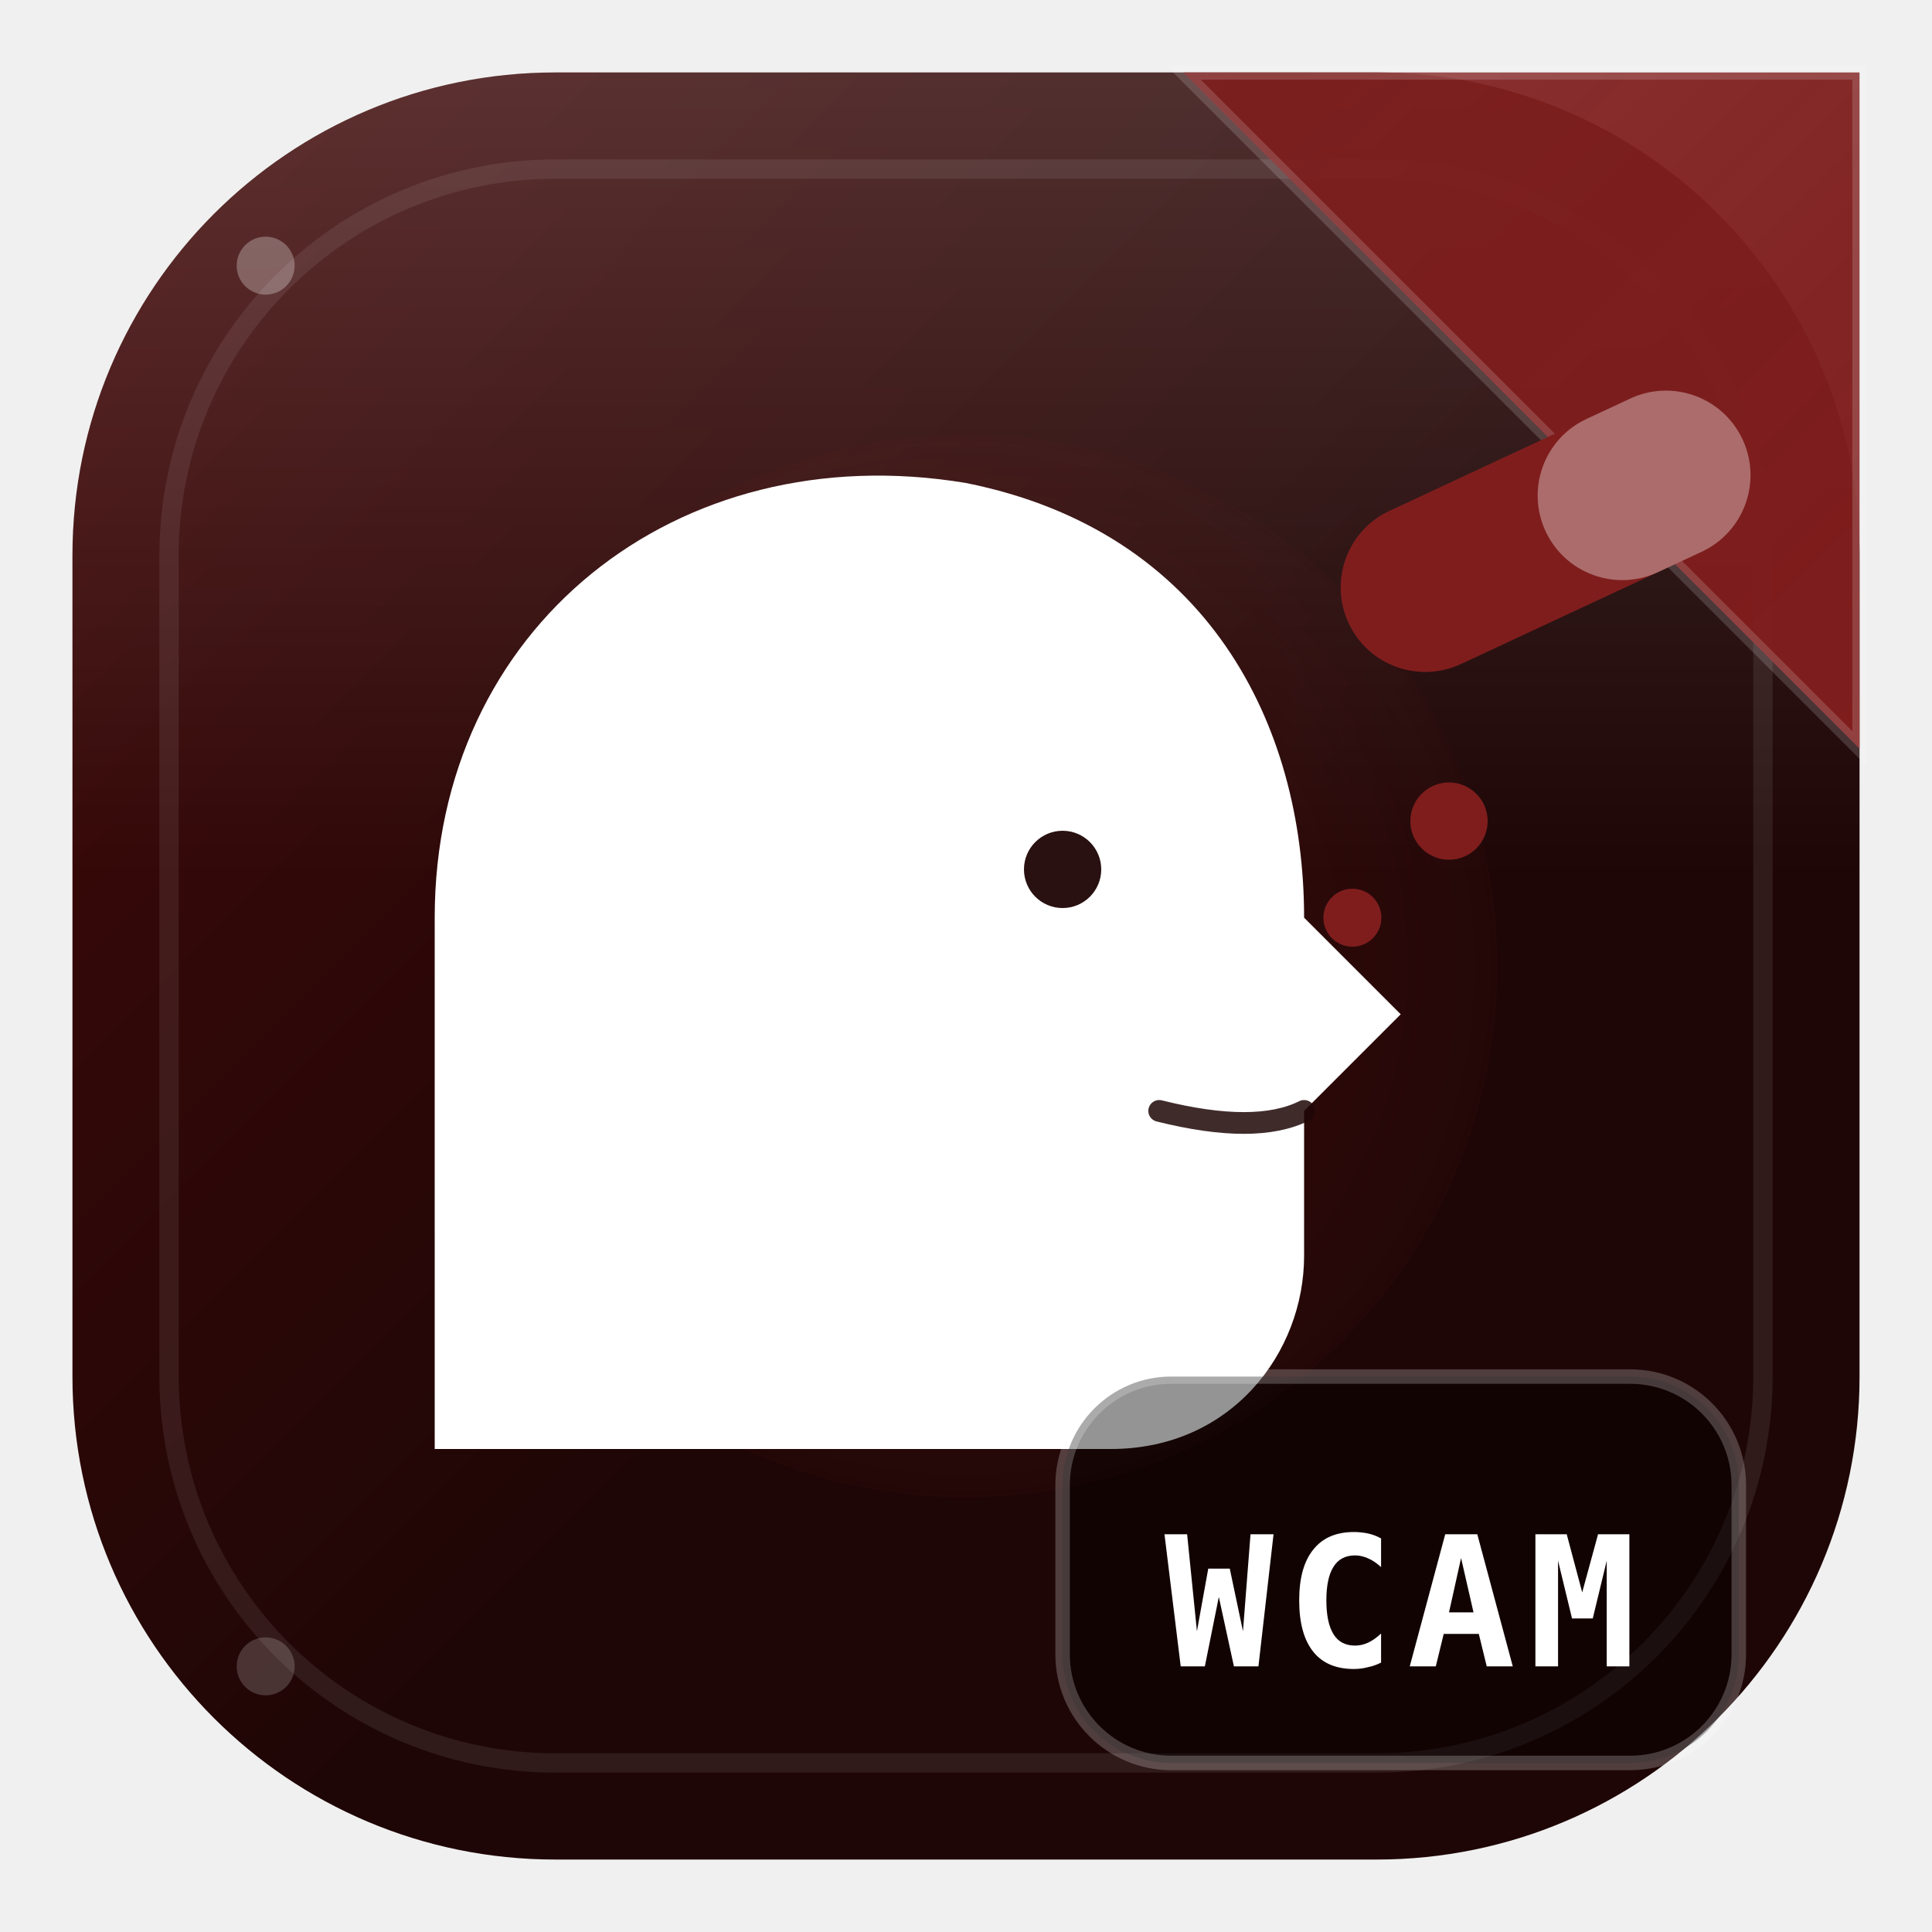
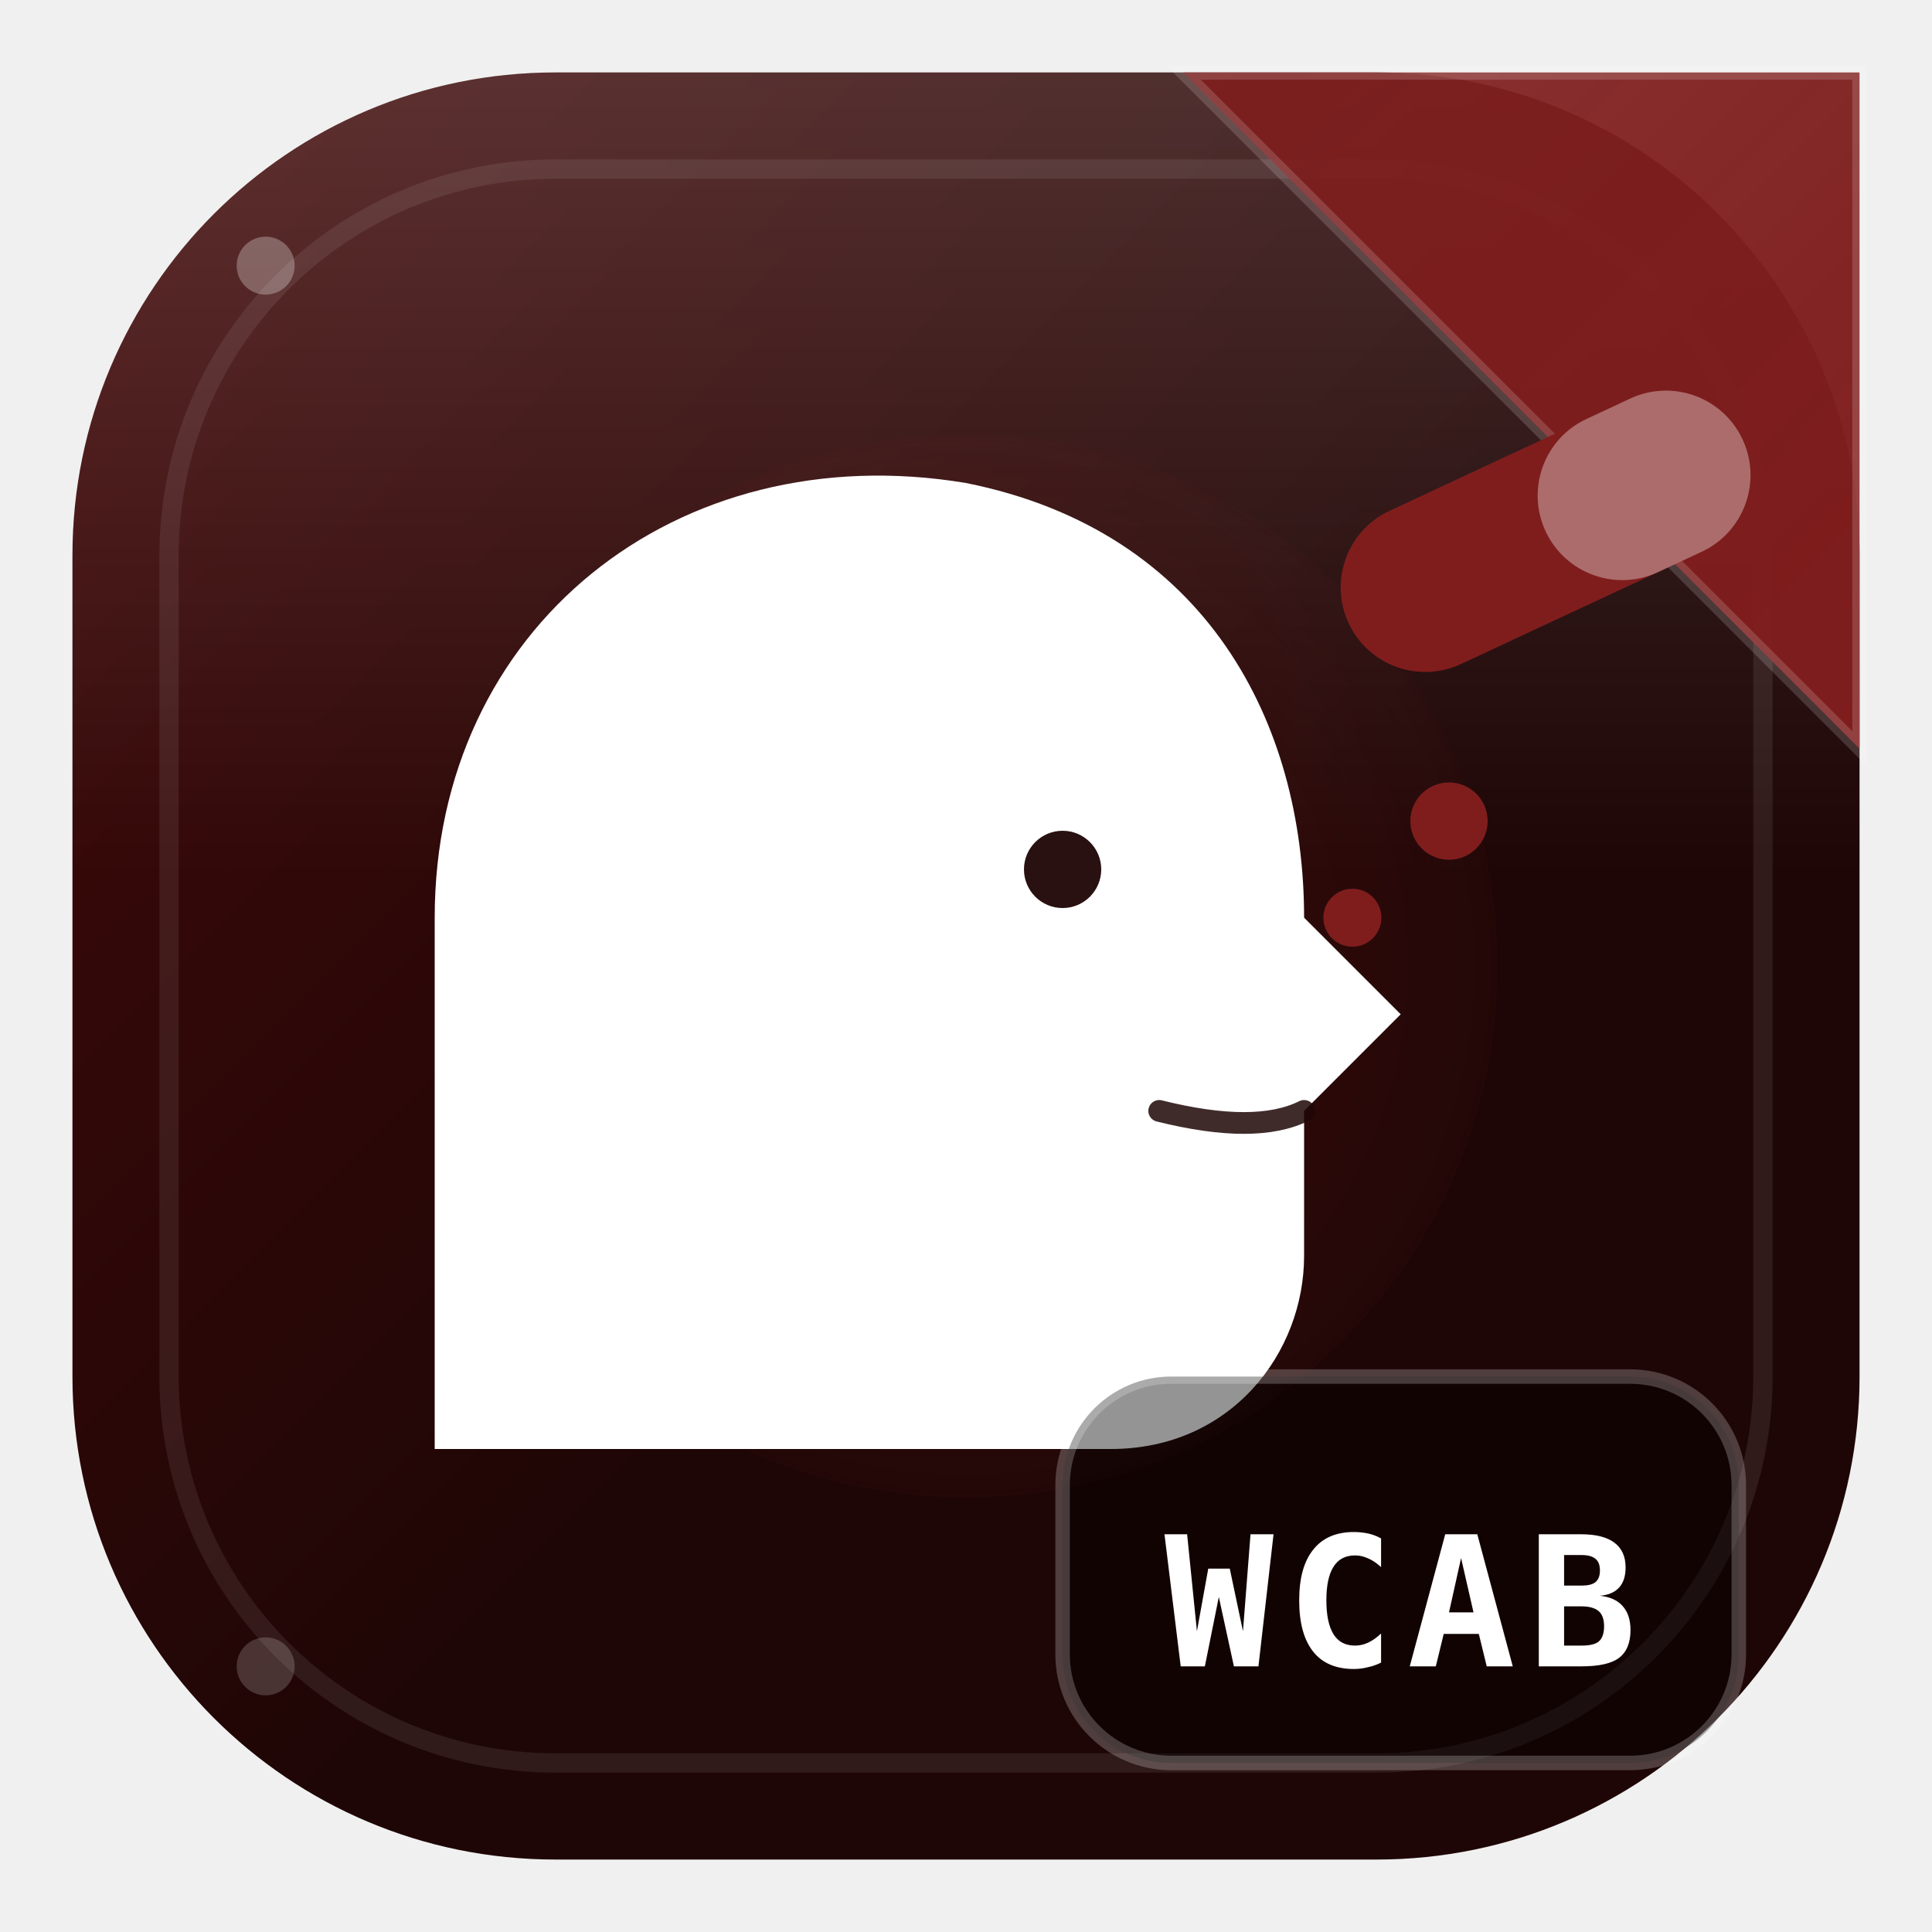
- <svg xmlns="http://www.w3.org/2000/svg" viewBox="0 0 80 80" aria-label="WCAM 2027 logo">
+ <svg xmlns="http://www.w3.org/2000/svg" viewBox="0 0 80 80" aria-label="WCAB 2027 logo">
  <defs>
    <linearGradient id="tileH" x1="0" y1="0" x2="1" y2="1">
      <stop offset="0%" stop-color="#450a0a" />
      <stop offset="55%" stop-color="#1f0606" />
      <stop offset="100%" stop-color="#1f0606" />
    </linearGradient>
    <linearGradient id="accH" x1="0" y1="0" x2="1" y2="1">
      <stop offset="0%" stop-color="#7f1d1d" stop-opacity="0.9" />
      <stop offset="100%" stop-color="#7f1d1d" />
    </linearGradient>
    <radialGradient id="glowH" cx="0.5" cy="0.5" r="0.6">
      <stop offset="0%" stop-color="#7f1d1d" stop-opacity="0.3" />
      <stop offset="100%" stop-color="#7f1d1d" stop-opacity="0" />
    </radialGradient>
    <linearGradient id="hiH" x1="0" y1="0" x2="0" y2="1">
      <stop offset="0%" stop-color="#ffffff" stop-opacity="0.16" />
      <stop offset="45%" stop-color="#ffffff" stop-opacity="0" />
    </linearGradient>
  </defs>
  <rect x="3" y="3" width="74" height="74" rx="20" fill="url(#tileH)" />
  <rect x="3" y="3" width="74" height="74" rx="20" fill="url(#hiH)" />
  <rect x="7" y="7" width="66" height="66" rx="16" fill="none" stroke="rgba(255,255,255,0.08)" stroke-width="0.8" />
  <path d="M 77 3 L 77 31 L 49 3 Z" fill="url(#accH)" />
  <path d="M 77 3 L 77 31 L 49 3 Z" fill="none" stroke="rgba(255,255,255,0.16)" stroke-width="0.6" />
  <ellipse cx="40" cy="40" rx="22" ry="22" fill="url(#glowH)" />
  <path d="M 18 60 L 18 38 C 18 26, 28 18, 40 20 C 50 22, 54 30, 54 38 L 58 42 L 54 46 L 54 52 C 54 56, 51 60, 46 60 Z" fill="#ffffff" />
  <circle cx="44" cy="36" r="1.6" fill="rgba(31,6,6,0.95)" />
  <path d="M 48 46 Q 52 47, 54 46" stroke="rgba(31,6,6,0.85)" stroke-width="0.9" fill="none" stroke-linecap="round" />
  <g transform="translate(64 22) rotate(-25)">
    <rect x="-9" y="-3.5" width="18" height="7" rx="3.5" fill="#7f1d1d" />
    <rect x="0" y="-3.5" width="9" height="7" rx="3.5" fill="rgba(255,255,255,0.35)" />
  </g>
  <circle cx="60" cy="34" r="1.6" fill="#7f1d1d" />
  <circle cx="56" cy="38" r="1.2" fill="#7f1d1d" />
  <circle cx="11" cy="11" r="1.2" fill="rgba(255,255,255,0.28)" />
  <circle cx="11" cy="69" r="1.2" fill="rgba(255,255,255,0.18)" />
  <g transform="translate(44 57)">
    <rect x="0" y="0" width="28" height="16" rx="4.5" fill="rgba(0,0,0,0.42)" stroke="rgba(255,255,255,0.22)" stroke-width="0.6" />
-     <text x="14" y="12" text-anchor="middle" font-family="'JetBrains Mono', monospace" font-size="7.5" font-weight="700" fill="#ffffff" letter-spacing="0.5">WCAM</text>
+     <text x="14" y="12" text-anchor="middle" font-family="'JetBrains Mono', monospace" font-size="7.5" font-weight="700" fill="#ffffff" letter-spacing="0.5">WCAB</text>
  </g>
</svg>
